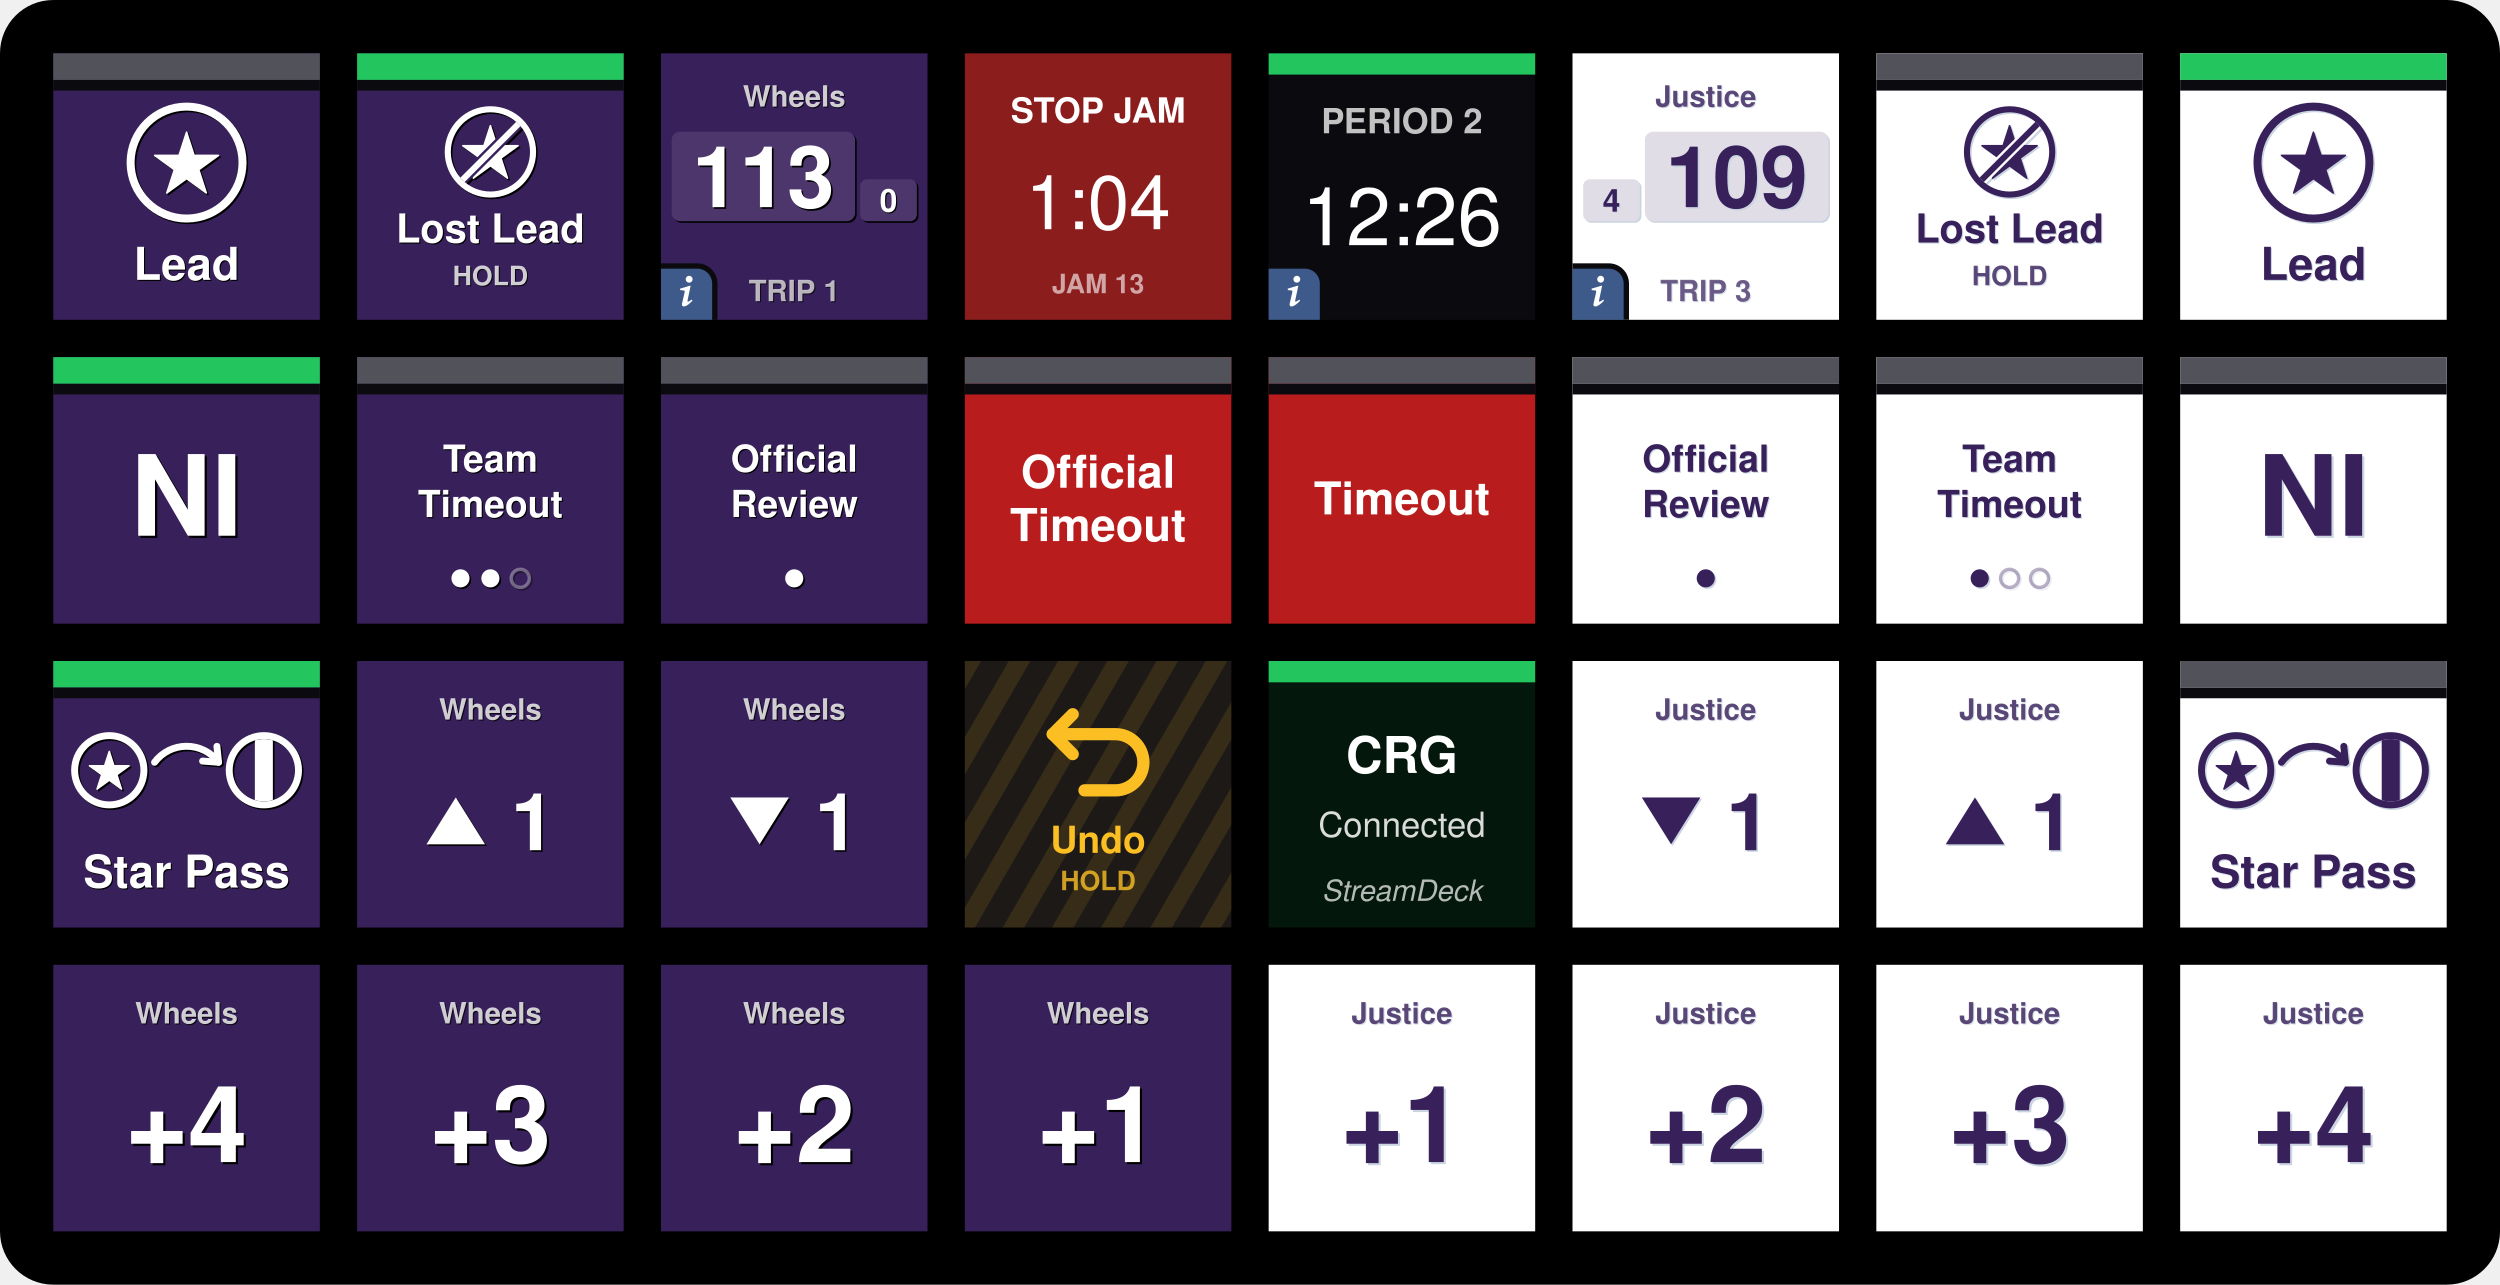
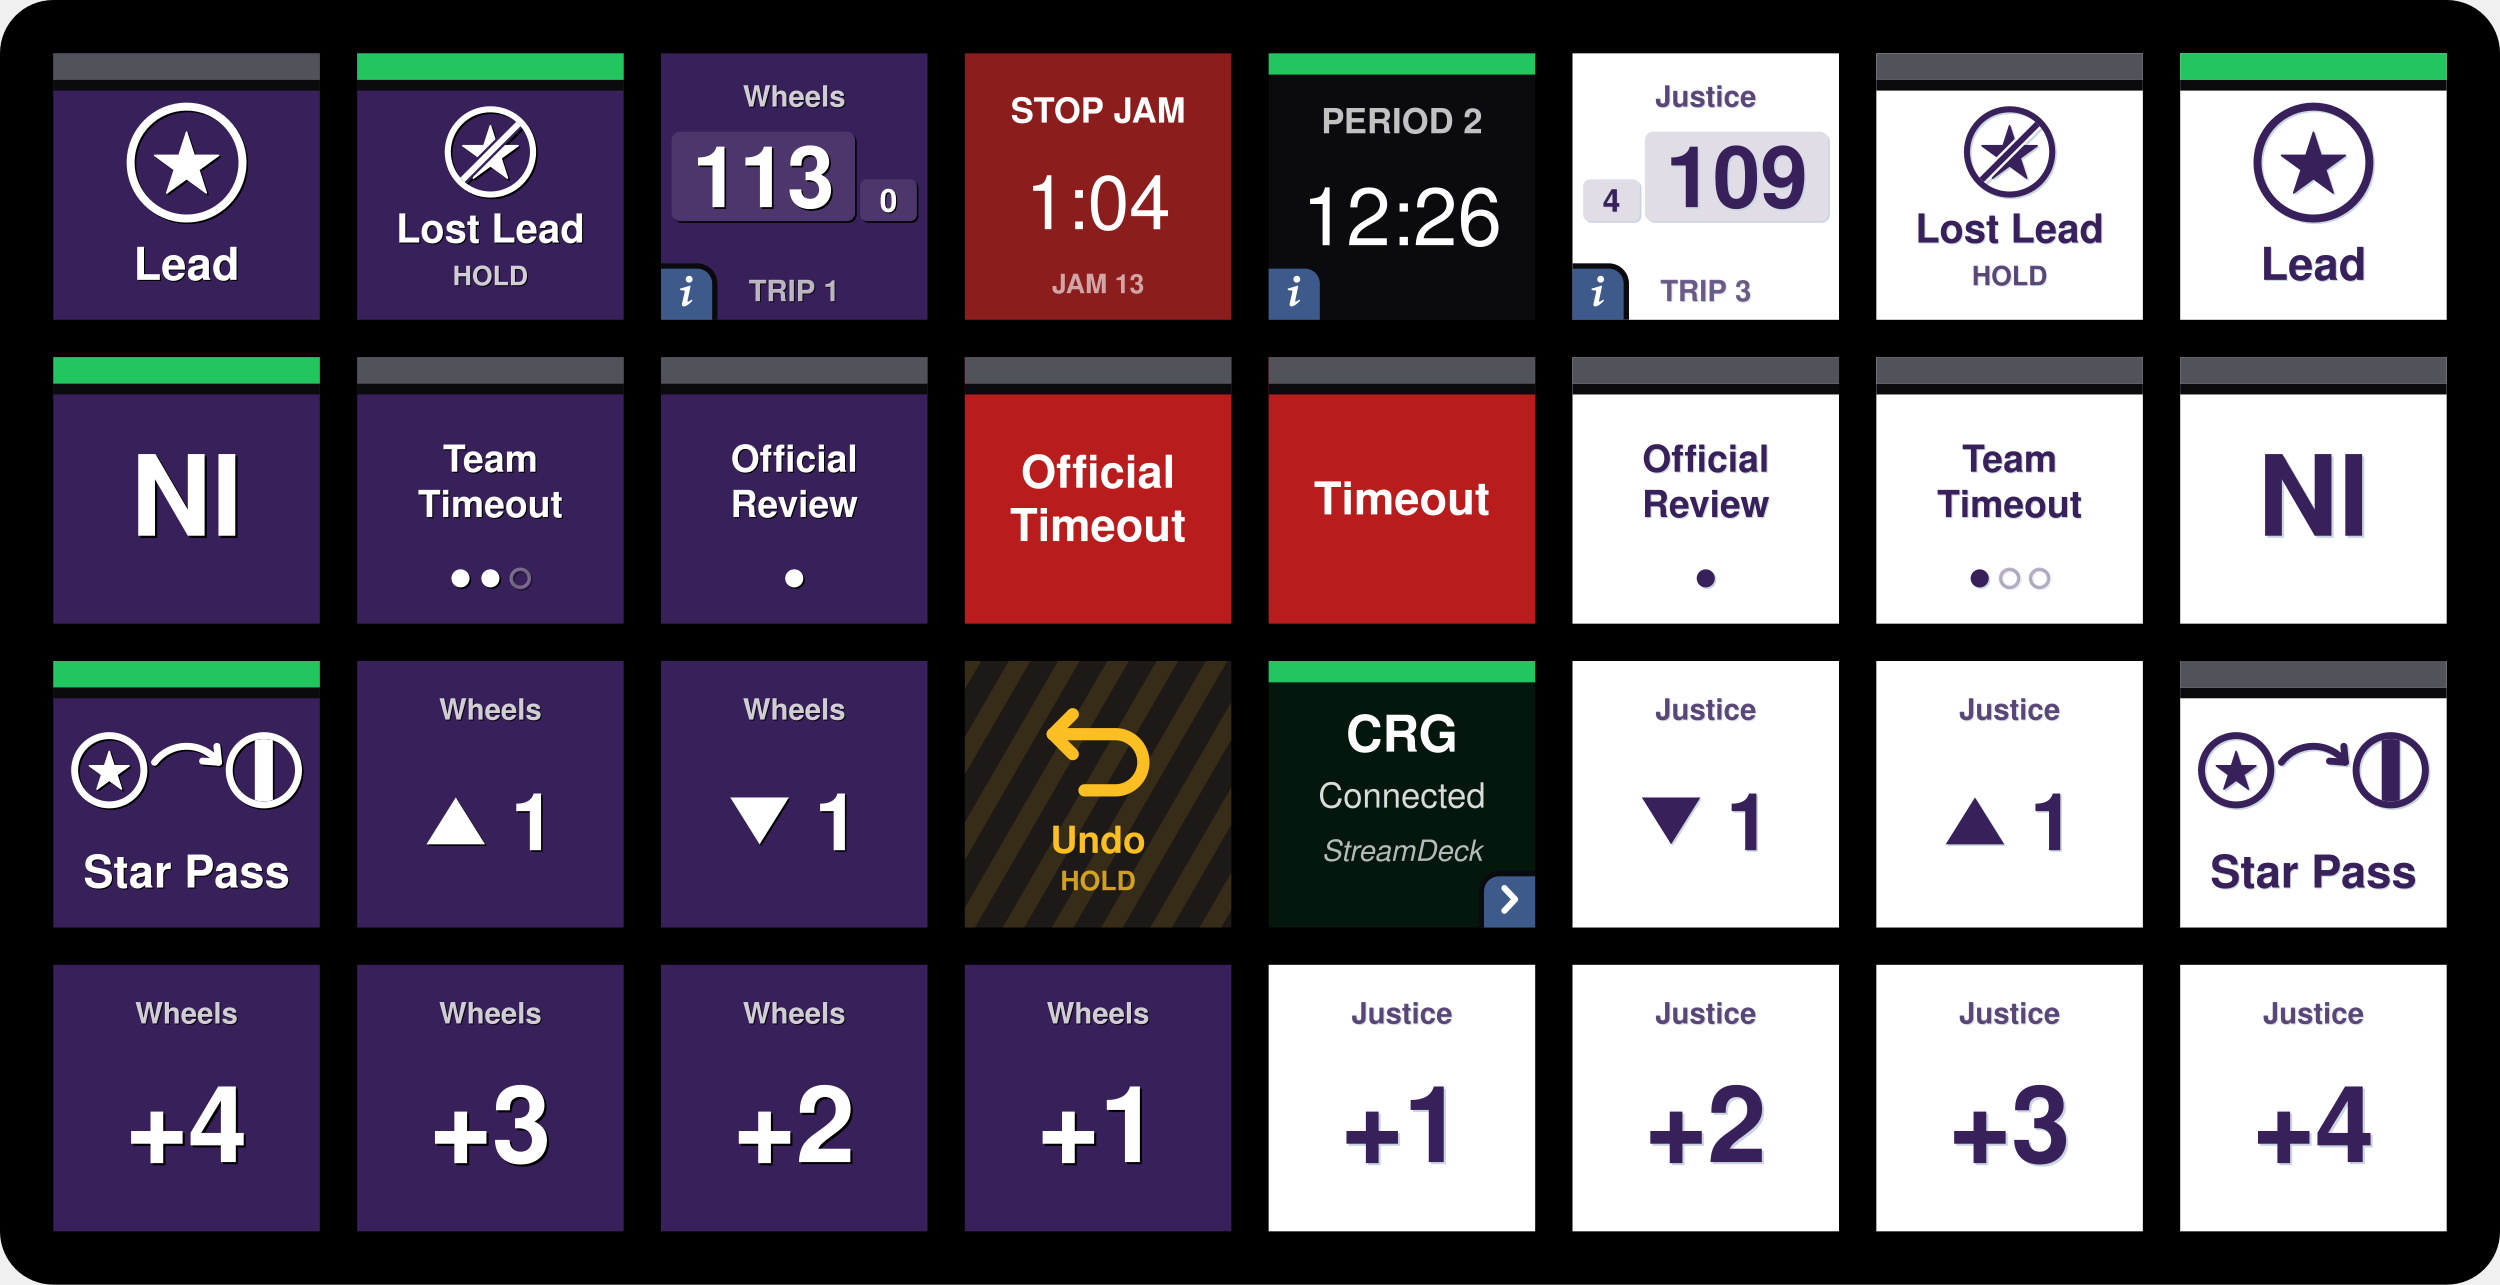
<svg xmlns="http://www.w3.org/2000/svg" viewBox="0 0 938 482" width="938" height="482" role="img" aria-label="A Stream Deck XL running the plugin's keys during a jam">
  <rect width="938" height="482" rx="20" fill="#000000" />
  <svg x="20" y="20" width="100" height="100" viewBox="0 0 100 100">
    <rect width="100" height="100" rx="10" fill="#000000" />
    <g clip-path="inset(0 round 10px)">
      <rect width="100" height="100" fill="#38205b" />
      <g transform="translate(0 3)">
        <g transform="translate(0.6 0.6)">
          <circle cx="50" cy="38" r="21" fill="none" stroke="#000000" stroke-width="3" />
          <polygon points="50,26.6 52.83,35.31 61.98,35.31 54.58,40.69 57.41,49.4 50,44.02 42.59,49.4 45.42,40.69 38.02,35.31 47.17,35.31" fill="#000000" stroke="#000000" stroke-width="0.6" stroke-linejoin="round" />
        </g>
        <circle cx="50" cy="38" r="21" fill="none" stroke="#ffffff" stroke-width="3" />
        <polygon points="50,26.6 52.83,35.31 61.98,35.31 54.58,40.69 57.41,49.4 50,44.02 42.59,49.4 45.42,40.69 38.02,35.31 47.17,35.31" fill="#ffffff" stroke="#ffffff" stroke-width="0.6" stroke-linejoin="round" />
        <text x="50.4" y="82.4" fill="#000000" font-family="'Helvetica Neue', Helvetica, Arial, sans-serif" font-size="17" font-weight="700" text-anchor="middle">Lead</text>
        <text x="50" y="82" fill="#ffffff" font-family="'Helvetica Neue', Helvetica, Arial, sans-serif" font-size="17" font-weight="700" text-anchor="middle">Lead</text>
      </g>
      <rect width="100" height="10" fill="#52525b" />
      <rect y="10" width="100" height="4" fill="#0b0b0f" />
    </g>
  </svg>
  <svg x="134" y="20" width="100" height="100" viewBox="0 0 100 100">
    <rect width="100" height="100" rx="10" fill="#000000" />
    <g clip-path="inset(0 round 10px)">
      <rect width="100" height="100" fill="#38205b" />
      <g transform="translate(0 3)">
        <g transform="translate(0.6 0.6)">
          <polygon points="50,24.16 52.44,31.68 60.35,31.68 53.95,36.32 56.4,43.84 50,39.2 43.6,43.84 46.05,36.32 39.65,31.68 47.56,31.68" fill="#000000" stroke="#000000" stroke-width="0.6" stroke-linejoin="round" />
          <line x1="39.49" y1="44.51" x2="60.51" y2="23.49" stroke="#000000" stroke-width="4.11" />
          <line x1="39.49" y1="44.51" x2="60.51" y2="23.49" stroke="#000000" stroke-width="2.29" />
          <circle cx="50" cy="34" r="16" fill="none" stroke="#000000" stroke-width="2.29" />
        </g>
        <polygon points="50,24.16 52.44,31.68 60.35,31.68 53.95,36.32 56.4,43.84 50,39.2 43.6,43.84 46.05,36.32 39.65,31.68 47.56,31.68" fill="#ffffff" stroke="#ffffff" stroke-width="0.6" stroke-linejoin="round" />
        <line x1="39.49" y1="44.51" x2="60.51" y2="23.49" stroke="#38205b" stroke-width="4.11" />
        <line x1="39.49" y1="44.51" x2="60.51" y2="23.49" stroke="#ffffff" stroke-width="2.29" />
        <circle cx="50" cy="34" r="16" fill="none" stroke="#ffffff" stroke-width="2.29" />
        <text x="50.4" y="68.4" fill="#000000" font-family="'Helvetica Neue', Helvetica, Arial, sans-serif" font-size="15" font-weight="700" text-anchor="middle">Lost Lead</text>
        <text x="50" y="68" fill="#ffffff" font-family="'Helvetica Neue', Helvetica, Arial, sans-serif" font-size="15" font-weight="700" text-anchor="middle">Lost Lead</text>
        <text x="50.4" y="84.4" fill="#000000" font-family="'Helvetica Neue', Helvetica, Arial, sans-serif" font-size="10" font-weight="700" text-anchor="middle" opacity="0.8">HOLD</text>
        <text x="50" y="84" fill="#ffffff" font-family="'Helvetica Neue', Helvetica, Arial, sans-serif" font-size="10" font-weight="700" text-anchor="middle" opacity="0.8">HOLD</text>
      </g>
      <rect width="100" height="10" fill="#22c55e" />
      <rect y="10" width="100" height="4" fill="#0b0b0f" />
    </g>
  </svg>
  <svg x="248" y="20" width="100" height="100" viewBox="0 0 100 100">
    <rect width="100" height="100" rx="10" fill="#000000" />
    <g clip-path="inset(0 round 10px)">
      <rect width="100" height="100" fill="#38205b" />
      <g transform="translate(0.6 0.6)">
        <rect x="4" y="29.4" width="68.83" height="33.6" rx="3.17" fill="#000000" />
      </g>
      <rect x="4" y="29.4" width="68.83" height="33.6" rx="3.17" fill="#4c366c" />
      <g transform="translate(0.6 0.6)">
        <rect x="74.73" y="47.29" width="21.27" height="15.71" rx="2.5" fill="#000000" />
      </g>
      <rect x="74.73" y="47.29" width="21.27" height="15.71" rx="2.5" fill="#4c366c" />
      <text x="50.4" y="20.4" fill="#000000" font-family="'Helvetica Neue', Helvetica, Arial, sans-serif" font-size="11" font-weight="700" text-anchor="middle" opacity="0.8">Wheels</text>
      <text x="50" y="20" fill="#ffffff" font-family="'Helvetica Neue', Helvetica, Arial, sans-serif" font-size="11" font-weight="700" text-anchor="middle" opacity="0.8">Wheels</text>
      <text x="39.05" y="58.36" fill="#000000" font-family="'Helvetica Neue', Helvetica, Arial, sans-serif" font-size="32" font-weight="700" text-anchor="middle">113</text>
      <text x="38.414" y="57.72" fill="#ffffff" font-family="'Helvetica Neue', Helvetica, Arial, sans-serif" font-size="32" font-weight="700" text-anchor="middle">113</text>
      <text x="85.77" y="59.83" fill="#000000" font-family="'Helvetica Neue', Helvetica, Arial, sans-serif" font-size="11.9" font-weight="700" text-anchor="middle">0</text>
      <text x="85.366" y="59.43" fill="#ffffff" font-family="'Helvetica Neue', Helvetica, Arial, sans-serif" font-size="11.9" font-weight="700" text-anchor="middle">0</text>
      <text x="50.4" y="93.4" fill="#000000" font-family="'Helvetica Neue', Helvetica, Arial, sans-serif" font-size="11" font-weight="700" text-anchor="middle" opacity="0.7">TRIP 1</text>
      <text x="50" y="93" fill="#ffffff" font-family="'Helvetica Neue', Helvetica, Arial, sans-serif" font-size="11" font-weight="700" text-anchor="middle" opacity="0.7">TRIP 1</text>
      <path d="M 0 78.8 H 13.6 A 7.6 7.6 0 0 1 21.2 86.4 V 100 H 0 Z" fill="#0b0b0f" />
      <path d="M 0 80.8 H 13.6 A 5.6 5.6 0 0 1 19.2 86.4 V 100 H 0 Z" fill="#3d5a8a" />
      <g transform="translate(7.15 83.45) scale(0.12)" fill="#ffffff">
        <circle cx="28.5" cy="11" r="10.8" />
        <path d="M 0.5 45 L 0 40.5 C 11 37.5 21 34 31 31 L 33 32 L 23.5 77 C 22.8 81 24.3 82.5 27 80.5 L 37.5 74.5 L 38.5 78.5 C 30 87 22 94.5 13.5 96 C 7.5 97 5 93 6 88 L 14.5 51 C 15.2 47 13 45.5 10 46 Z" />
      </g>
    </g>
  </svg>
  <svg x="362" y="20" width="100" height="100" viewBox="0 0 100 100">
    <rect width="100" height="100" rx="10" fill="#000000" />
    <g clip-path="inset(0 round 10px)">
      <rect width="100" height="100" fill="#8c1d1d" />
      <text x="50" y="26" fill="#ffffff" font-family="'Helvetica Neue', Helvetica, Arial, sans-serif" font-size="13" font-weight="700" text-anchor="middle">STOP JAM</text>
      <text x="50" y="66" fill="#ffffff" font-family="'Helvetica Neue', Helvetica, Arial, sans-serif" font-size="28" font-weight="400" text-anchor="middle">1:04</text>
      <text x="50" y="90" fill="#ffffff" font-family="'Helvetica Neue', Helvetica, Arial, sans-serif" font-size="10" font-weight="700" text-anchor="middle" opacity="0.6">JAM 13</text>
    </g>
  </svg>
  <svg x="476" y="20" width="100" height="100" viewBox="0 0 100 100">
    <rect width="100" height="100" rx="10" fill="#000000" />
    <g clip-path="inset(0 round 10px)">
      <rect width="100" height="100" fill="#0b0b0f" />
      <rect width="100" height="8" fill="#22c55e" />
      <text x="50" y="30" fill="#ffffff" font-family="'Helvetica Neue', Helvetica, Arial, sans-serif" font-size="13" font-weight="700" text-anchor="middle" opacity="0.75">PERIOD 2</text>
      <text x="50" y="72" fill="#ffffff" font-family="'Helvetica Neue', Helvetica, Arial, sans-serif" font-size="30" font-weight="400" text-anchor="middle">12:26</text>
      <path d="M 0 78.8 H 13.6 A 7.6 7.6 0 0 1 21.2 86.4 V 100 H 0 Z" fill="#0b0b0f" />
      <path d="M 0 80.8 H 13.6 A 5.6 5.6 0 0 1 19.2 86.4 V 100 H 0 Z" fill="#3d5a8a" />
      <g transform="translate(7.15 83.45) scale(0.12)" fill="#ffffff">
        <circle cx="28.5" cy="11" r="10.8" />
        <path d="M 0.5 45 L 0 40.5 C 11 37.5 21 34 31 31 L 33 32 L 23.5 77 C 22.8 81 24.3 82.5 27 80.5 L 37.5 74.5 L 38.5 78.5 C 30 87 22 94.5 13.5 96 C 7.5 97 5 93 6 88 L 14.5 51 C 15.2 47 13 45.5 10 46 Z" />
      </g>
    </g>
  </svg>
  <svg x="590" y="20" width="100" height="100" viewBox="0 0 100 100">
    <rect width="100" height="100" rx="10" fill="#000000" />
    <g clip-path="inset(0 round 10px)">
      <rect width="100" height="100" fill="#ffffff" />
      <g transform="translate(0.6 0.6)">
        <rect x="27.17" y="29.4" width="68.83" height="33.6" rx="3.17" fill="#cbd5e1" />
      </g>
      <rect x="27.17" y="29.4" width="68.83" height="33.6" rx="3.17" fill="#e0dde6" />
      <g transform="translate(0.6 0.6)">
        <rect x="4" y="47.29" width="21.27" height="15.71" rx="2.5" fill="#cbd5e1" />
      </g>
      <rect x="4" y="47.29" width="21.27" height="15.71" rx="2.5" fill="#e0dde6" />
      <text x="50.4" y="20.4" fill="#cbd5e1" font-family="'Helvetica Neue', Helvetica, Arial, sans-serif" font-size="11" font-weight="700" text-anchor="middle" opacity="0.8">Justice</text>
      <text x="50" y="20" fill="#38205b" font-family="'Helvetica Neue', Helvetica, Arial, sans-serif" font-size="11" font-weight="700" text-anchor="middle" opacity="0.8">Justice</text>
      <text x="62.23" y="58.36" fill="#cbd5e1" font-family="'Helvetica Neue', Helvetica, Arial, sans-serif" font-size="32" font-weight="700" text-anchor="middle">109</text>
      <text x="61.586" y="57.72" fill="#38205b" font-family="'Helvetica Neue', Helvetica, Arial, sans-serif" font-size="32" font-weight="700" text-anchor="middle">109</text>
      <text x="15.03" y="59.83" fill="#cbd5e1" font-family="'Helvetica Neue', Helvetica, Arial, sans-serif" font-size="11.9" font-weight="700" text-anchor="middle">4</text>
      <text x="14.634" y="59.43" fill="#38205b" font-family="'Helvetica Neue', Helvetica, Arial, sans-serif" font-size="11.9" font-weight="700" text-anchor="middle">4</text>
      <text x="50.4" y="93.4" fill="#cbd5e1" font-family="'Helvetica Neue', Helvetica, Arial, sans-serif" font-size="11" font-weight="700" text-anchor="middle" opacity="0.7">TRIP 3</text>
      <text x="50" y="93" fill="#38205b" font-family="'Helvetica Neue', Helvetica, Arial, sans-serif" font-size="11" font-weight="700" text-anchor="middle" opacity="0.7">TRIP 3</text>
      <path d="M 0 78.8 H 13.6 A 7.6 7.6 0 0 1 21.2 86.4 V 100 H 0 Z" fill="#0b0b0f" />
      <path d="M 0 80.8 H 13.6 A 5.6 5.6 0 0 1 19.2 86.4 V 100 H 0 Z" fill="#3d5a8a" />
      <g transform="translate(7.15 83.45) scale(0.12)" fill="#ffffff">
        <circle cx="28.5" cy="11" r="10.8" />
        <path d="M 0.5 45 L 0 40.5 C 11 37.5 21 34 31 31 L 33 32 L 23.5 77 C 22.8 81 24.3 82.5 27 80.5 L 37.5 74.5 L 38.5 78.5 C 30 87 22 94.5 13.5 96 C 7.5 97 5 93 6 88 L 14.5 51 C 15.2 47 13 45.5 10 46 Z" />
      </g>
    </g>
  </svg>
  <svg x="704" y="20" width="100" height="100" viewBox="0 0 100 100">
    <rect width="100" height="100" rx="10" fill="#000000" />
    <g clip-path="inset(0 round 10px)">
      <rect width="100" height="100" fill="#ffffff" />
      <g transform="translate(0 3)">
        <g transform="translate(0.6 0.6)">
          <polygon points="50,24.16 52.44,31.68 60.35,31.68 53.95,36.32 56.4,43.84 50,39.2 43.6,43.84 46.05,36.32 39.65,31.68 47.56,31.68" fill="#cbd5e1" stroke="#cbd5e1" stroke-width="0.6" stroke-linejoin="round" />
          <line x1="39.49" y1="44.51" x2="60.51" y2="23.49" stroke="#cbd5e1" stroke-width="4.11" />
          <line x1="39.49" y1="44.51" x2="60.51" y2="23.49" stroke="#cbd5e1" stroke-width="2.29" />
          <circle cx="50" cy="34" r="16" fill="none" stroke="#cbd5e1" stroke-width="2.29" />
        </g>
        <polygon points="50,24.16 52.44,31.68 60.35,31.68 53.95,36.32 56.4,43.84 50,39.2 43.6,43.84 46.05,36.32 39.65,31.68 47.56,31.68" fill="#38205b" stroke="#38205b" stroke-width="0.6" stroke-linejoin="round" />
        <line x1="39.49" y1="44.51" x2="60.51" y2="23.49" stroke="#ffffff" stroke-width="4.11" />
        <line x1="39.49" y1="44.51" x2="60.51" y2="23.49" stroke="#38205b" stroke-width="2.29" />
        <circle cx="50" cy="34" r="16" fill="none" stroke="#38205b" stroke-width="2.29" />
        <text x="50.4" y="68.4" fill="#cbd5e1" font-family="'Helvetica Neue', Helvetica, Arial, sans-serif" font-size="15" font-weight="700" text-anchor="middle">Lost Lead</text>
        <text x="50" y="68" fill="#38205b" font-family="'Helvetica Neue', Helvetica, Arial, sans-serif" font-size="15" font-weight="700" text-anchor="middle">Lost Lead</text>
        <text x="50.4" y="84.4" fill="#cbd5e1" font-family="'Helvetica Neue', Helvetica, Arial, sans-serif" font-size="10" font-weight="700" text-anchor="middle" opacity="0.8">HOLD</text>
        <text x="50" y="84" fill="#38205b" font-family="'Helvetica Neue', Helvetica, Arial, sans-serif" font-size="10" font-weight="700" text-anchor="middle" opacity="0.8">HOLD</text>
      </g>
      <rect width="100" height="10" fill="#52525b" />
      <rect y="10" width="100" height="4" fill="#0b0b0f" />
    </g>
  </svg>
  <svg x="818" y="20" width="100" height="100" viewBox="0 0 100 100">
    <rect width="100" height="100" rx="10" fill="#000000" />
    <g clip-path="inset(0 round 10px)">
      <rect width="100" height="100" fill="#ffffff" />
      <g transform="translate(0 3)">
        <g transform="translate(0.6 0.6)">
          <circle cx="50" cy="38" r="21" fill="none" stroke="#cbd5e1" stroke-width="3" />
          <polygon points="50,26.6 52.83,35.31 61.98,35.31 54.58,40.69 57.41,49.4 50,44.02 42.59,49.4 45.42,40.69 38.02,35.31 47.17,35.31" fill="#cbd5e1" stroke="#cbd5e1" stroke-width="0.6" stroke-linejoin="round" />
        </g>
        <circle cx="50" cy="38" r="21" fill="none" stroke="#38205b" stroke-width="3" />
        <polygon points="50,26.6 52.83,35.31 61.98,35.31 54.58,40.69 57.41,49.4 50,44.02 42.59,49.4 45.42,40.69 38.02,35.31 47.17,35.31" fill="#38205b" stroke="#38205b" stroke-width="0.6" stroke-linejoin="round" />
        <text x="50.4" y="82.4" fill="#cbd5e1" font-family="'Helvetica Neue', Helvetica, Arial, sans-serif" font-size="17" font-weight="700" text-anchor="middle">Lead</text>
        <text x="50" y="82" fill="#38205b" font-family="'Helvetica Neue', Helvetica, Arial, sans-serif" font-size="17" font-weight="700" text-anchor="middle">Lead</text>
      </g>
      <rect width="100" height="10" fill="#22c55e" />
      <rect y="10" width="100" height="4" fill="#0b0b0f" />
    </g>
  </svg>
  <svg x="20" y="134" width="100" height="100" viewBox="0 0 100 100">
    <rect width="100" height="100" rx="10" fill="#000000" />
    <g clip-path="inset(0 round 10px)">
      <rect width="100" height="100" fill="#38205b" />
      <g transform="translate(0 3)">
        <text x="50.84" y="64.84" fill="#000000" font-family="'Helvetica Neue', Helvetica, Arial, sans-serif" font-size="42" font-weight="700" text-anchor="middle">NI</text>
        <text x="50" y="64" fill="#ffffff" font-family="'Helvetica Neue', Helvetica, Arial, sans-serif" font-size="42" font-weight="700" text-anchor="middle">NI</text>
      </g>
      <rect width="100" height="10" fill="#22c55e" />
      <rect y="10" width="100" height="4" fill="#0b0b0f" />
    </g>
  </svg>
  <svg x="134" y="134" width="100" height="100" viewBox="0 0 100 100">
    <rect width="100" height="100" rx="10" fill="#000000" />
    <g clip-path="inset(0 round 10px)">
      <rect width="100" height="100" fill="#38205b" />
      <g transform="translate(0 3)">
        <g transform="translate(0.6 0.6)">
          <circle cx="38.78" cy="80" r="3.4" fill="#000000" />
          <circle cx="50" cy="80" r="3.4" fill="#000000" />
          <circle cx="61.22" cy="80" r="3.4" fill="none" stroke="#000000" stroke-width="1.3" opacity="0.35" />
        </g>
        <circle cx="38.78" cy="80" r="3.4" fill="#ffffff" />
        <circle cx="50" cy="80" r="3.4" fill="#ffffff" />
        <circle cx="61.22" cy="80" r="3.4" fill="none" stroke="#ffffff" stroke-width="1.3" opacity="0.35" />
        <text x="50.4" y="40.4" fill="#000000" font-family="'Helvetica Neue', Helvetica, Arial, sans-serif" font-size="14" font-weight="700" text-anchor="middle">Team</text>
        <text x="50" y="40" fill="#ffffff" font-family="'Helvetica Neue', Helvetica, Arial, sans-serif" font-size="14" font-weight="700" text-anchor="middle">Team</text>
        <text x="50.4" y="57.4" fill="#000000" font-family="'Helvetica Neue', Helvetica, Arial, sans-serif" font-size="14" font-weight="700" text-anchor="middle">Timeout</text>
        <text x="50" y="57" fill="#ffffff" font-family="'Helvetica Neue', Helvetica, Arial, sans-serif" font-size="14" font-weight="700" text-anchor="middle">Timeout</text>
      </g>
      <rect width="100" height="10" fill="#52525b" />
      <rect y="10" width="100" height="4" fill="#0b0b0f" />
    </g>
  </svg>
  <svg x="248" y="134" width="100" height="100" viewBox="0 0 100 100">
    <rect width="100" height="100" rx="10" fill="#000000" />
    <g clip-path="inset(0 round 10px)">
      <rect width="100" height="100" fill="#38205b" />
      <g transform="translate(0 3)">
        <g transform="translate(0.6 0.6)">
          <circle cx="50" cy="80" r="3.4" fill="#000000" />
        </g>
        <circle cx="50" cy="80" r="3.4" fill="#ffffff" />
        <text x="50.4" y="40.4" fill="#000000" font-family="'Helvetica Neue', Helvetica, Arial, sans-serif" font-size="14" font-weight="700" text-anchor="middle">Official</text>
        <text x="50" y="40" fill="#ffffff" font-family="'Helvetica Neue', Helvetica, Arial, sans-serif" font-size="14" font-weight="700" text-anchor="middle">Official</text>
        <text x="50.4" y="57.4" fill="#000000" font-family="'Helvetica Neue', Helvetica, Arial, sans-serif" font-size="14" font-weight="700" text-anchor="middle">Review</text>
        <text x="50" y="57" fill="#ffffff" font-family="'Helvetica Neue', Helvetica, Arial, sans-serif" font-size="14" font-weight="700" text-anchor="middle">Review</text>
      </g>
      <rect width="100" height="10" fill="#52525b" />
      <rect y="10" width="100" height="4" fill="#0b0b0f" />
    </g>
  </svg>
  <svg x="362" y="134" width="100" height="100" viewBox="0 0 100 100">
    <rect width="100" height="100" rx="10" fill="#000000" />
    <g clip-path="inset(0 round 10px)">
      <rect width="100" height="100" fill="#b91c1c" />
      <g transform="translate(0 3)">
        <text x="50" y="46" fill="#ffffff" font-family="'Helvetica Neue', Helvetica, Arial, sans-serif" font-size="17" font-weight="700" text-anchor="middle">Official</text>
        <text x="50" y="66" fill="#ffffff" font-family="'Helvetica Neue', Helvetica, Arial, sans-serif" font-size="17" font-weight="700" text-anchor="middle">Timeout</text>
      </g>
      <rect width="100" height="10" fill="#52525b" />
      <rect y="10" width="100" height="4" fill="#0b0b0f" />
    </g>
  </svg>
  <svg x="476" y="134" width="100" height="100" viewBox="0 0 100 100">
    <rect width="100" height="100" rx="10" fill="#000000" />
    <g clip-path="inset(0 round 10px)">
      <rect width="100" height="100" fill="#b91c1c" />
      <g transform="translate(0 3)">
        <text x="50" y="56" fill="#ffffff" font-family="'Helvetica Neue', Helvetica, Arial, sans-serif" font-size="17" font-weight="700" text-anchor="middle">Timeout</text>
      </g>
      <rect width="100" height="10" fill="#52525b" />
      <rect y="10" width="100" height="4" fill="#0b0b0f" />
    </g>
  </svg>
  <svg x="590" y="134" width="100" height="100" viewBox="0 0 100 100">
    <rect width="100" height="100" rx="10" fill="#000000" />
    <g clip-path="inset(0 round 10px)">
      <rect width="100" height="100" fill="#ffffff" />
      <g transform="translate(0 3)">
        <g transform="translate(0.6 0.6)">
          <circle cx="50" cy="80" r="3.4" fill="#cbd5e1" />
        </g>
        <circle cx="50" cy="80" r="3.4" fill="#38205b" />
        <text x="50.4" y="40.4" fill="#cbd5e1" font-family="'Helvetica Neue', Helvetica, Arial, sans-serif" font-size="14" font-weight="700" text-anchor="middle">Official</text>
        <text x="50" y="40" fill="#38205b" font-family="'Helvetica Neue', Helvetica, Arial, sans-serif" font-size="14" font-weight="700" text-anchor="middle">Official</text>
        <text x="50.4" y="57.4" fill="#cbd5e1" font-family="'Helvetica Neue', Helvetica, Arial, sans-serif" font-size="14" font-weight="700" text-anchor="middle">Review</text>
        <text x="50" y="57" fill="#38205b" font-family="'Helvetica Neue', Helvetica, Arial, sans-serif" font-size="14" font-weight="700" text-anchor="middle">Review</text>
      </g>
      <rect width="100" height="10" fill="#52525b" />
      <rect y="10" width="100" height="4" fill="#0b0b0f" />
    </g>
  </svg>
  <svg x="704" y="134" width="100" height="100" viewBox="0 0 100 100">
    <rect width="100" height="100" rx="10" fill="#000000" />
    <g clip-path="inset(0 round 10px)">
      <rect width="100" height="100" fill="#ffffff" />
      <g transform="translate(0 3)">
        <g transform="translate(0.6 0.6)">
          <circle cx="38.78" cy="80" r="3.4" fill="#cbd5e1" />
          <circle cx="50" cy="80" r="3.4" fill="none" stroke="#cbd5e1" stroke-width="1.3" opacity="0.35" />
          <circle cx="61.22" cy="80" r="3.4" fill="none" stroke="#cbd5e1" stroke-width="1.3" opacity="0.35" />
        </g>
        <circle cx="38.78" cy="80" r="3.4" fill="#38205b" />
        <circle cx="50" cy="80" r="3.4" fill="none" stroke="#38205b" stroke-width="1.3" opacity="0.35" />
        <circle cx="61.22" cy="80" r="3.4" fill="none" stroke="#38205b" stroke-width="1.3" opacity="0.35" />
        <text x="50.4" y="40.4" fill="#cbd5e1" font-family="'Helvetica Neue', Helvetica, Arial, sans-serif" font-size="14" font-weight="700" text-anchor="middle">Team</text>
        <text x="50" y="40" fill="#38205b" font-family="'Helvetica Neue', Helvetica, Arial, sans-serif" font-size="14" font-weight="700" text-anchor="middle">Team</text>
        <text x="50.4" y="57.4" fill="#cbd5e1" font-family="'Helvetica Neue', Helvetica, Arial, sans-serif" font-size="14" font-weight="700" text-anchor="middle">Timeout</text>
        <text x="50" y="57" fill="#38205b" font-family="'Helvetica Neue', Helvetica, Arial, sans-serif" font-size="14" font-weight="700" text-anchor="middle">Timeout</text>
      </g>
      <rect width="100" height="10" fill="#52525b" />
      <rect y="10" width="100" height="4" fill="#0b0b0f" />
    </g>
  </svg>
  <svg x="818" y="134" width="100" height="100" viewBox="0 0 100 100">
    <rect width="100" height="100" rx="10" fill="#000000" />
    <g clip-path="inset(0 round 10px)">
      <rect width="100" height="100" fill="#ffffff" />
      <g transform="translate(0 3)">
        <text x="50.84" y="64.84" fill="#cbd5e1" font-family="'Helvetica Neue', Helvetica, Arial, sans-serif" font-size="42" font-weight="700" text-anchor="middle">NI</text>
        <text x="50" y="64" fill="#38205b" font-family="'Helvetica Neue', Helvetica, Arial, sans-serif" font-size="42" font-weight="700" text-anchor="middle">NI</text>
      </g>
      <rect width="100" height="10" fill="#52525b" />
      <rect y="10" width="100" height="4" fill="#0b0b0f" />
    </g>
  </svg>
  <svg x="20" y="248" width="100" height="100" viewBox="0 0 100 100">
    <rect width="100" height="100" rx="10" fill="#000000" />
    <g clip-path="inset(0 round 10px)">
      <rect width="100" height="100" fill="#38205b" />
      <g transform="translate(0 3)">
        <g transform="translate(0.6 0.6)">
          <circle cx="21" cy="38" r="13" fill="none" stroke="#000000" stroke-width="2.6" />
          <polygon points="21,30.94 22.75,36.33 28.42,36.33 23.83,39.67 25.58,45.06 21,41.72 16.42,45.06 18.17,39.67 13.58,36.33 19.25,36.33" fill="#000000" stroke="#000000" stroke-width="0.6" stroke-linejoin="round" />
          <path d="M 38 35 A 15 15 0 0 1 62 35" fill="none" stroke="#000000" stroke-width="2.6" stroke-linecap="round" />
          <path d="M 61.39,29.03 L 62 35 L 56.02,34.56" fill="none" stroke="#000000" stroke-width="2.6" stroke-linecap="round" stroke-linejoin="round" />
          <path d="M 75.62 26.8 A 11.7 11.7 0 0 1 82.38 26.8 L 82.38 49.2 A 11.7 11.7 0 0 1 75.62 49.2 Z" fill="#000000" />
          <circle cx="79" cy="38" r="13" fill="none" stroke="#000000" stroke-width="2.6" />
        </g>
        <circle cx="21" cy="38" r="13" fill="none" stroke="#ffffff" stroke-width="2.6" />
        <polygon points="21,30.94 22.75,36.33 28.42,36.33 23.83,39.67 25.58,45.06 21,41.72 16.42,45.06 18.17,39.67 13.58,36.33 19.25,36.33" fill="#ffffff" stroke="#ffffff" stroke-width="0.6" stroke-linejoin="round" />
        <path d="M 38 35 A 15 15 0 0 1 62 35" fill="none" stroke="#ffffff" stroke-width="2.6" stroke-linecap="round" />
        <path d="M 61.39,29.03 L 62 35 L 56.02,34.56" fill="none" stroke="#ffffff" stroke-width="2.6" stroke-linecap="round" stroke-linejoin="round" />
        <path d="M 75.62 26.8 A 11.7 11.7 0 0 1 82.38 26.8 L 82.38 49.2 A 11.7 11.7 0 0 1 75.62 49.2 Z" fill="#ffffff" />
        <circle cx="79" cy="38" r="13" fill="none" stroke="#ffffff" stroke-width="2.6" />
        <text x="50.4" y="82.4" fill="#000000" font-family="'Helvetica Neue', Helvetica, Arial, sans-serif" font-size="17" font-weight="700" text-anchor="middle">Star Pass</text>
        <text x="50" y="82" fill="#ffffff" font-family="'Helvetica Neue', Helvetica, Arial, sans-serif" font-size="17" font-weight="700" text-anchor="middle">Star Pass</text>
      </g>
      <rect width="100" height="10" fill="#22c55e" />
      <rect y="10" width="100" height="4" fill="#0b0b0f" />
    </g>
  </svg>
  <svg x="134" y="248" width="100" height="100" viewBox="0 0 100 100">
    <rect width="100" height="100" rx="10" fill="#000000" />
    <g clip-path="inset(0 round 10px)">
      <rect width="100" height="100" fill="#38205b" />
      <g transform="translate(0.6 0.6)">
        <polygon points="37,51.2 26,68.8 48,68.8" fill="#000000" />
      </g>
      <polygon points="37,51.2 26,68.8 48,68.8" fill="#ffffff" />
      <text x="50.4" y="22.4" fill="#000000" font-family="'Helvetica Neue', Helvetica, Arial, sans-serif" font-size="11" font-weight="700" text-anchor="middle" opacity="0.8">Wheels</text>
      <text x="50" y="22" fill="#ffffff" font-family="'Helvetica Neue', Helvetica, Arial, sans-serif" font-size="11" font-weight="700" text-anchor="middle" opacity="0.8">Wheels</text>
      <text x="66.6" y="71.6" fill="#000000" font-family="'Helvetica Neue', Helvetica, Arial, sans-serif" font-size="30" font-weight="700" text-anchor="middle">1</text>
      <text x="66" y="71" fill="#ffffff" font-family="'Helvetica Neue', Helvetica, Arial, sans-serif" font-size="30" font-weight="700" text-anchor="middle">1</text>
    </g>
  </svg>
  <svg x="248" y="248" width="100" height="100" viewBox="0 0 100 100">
    <rect width="100" height="100" rx="10" fill="#000000" />
    <g clip-path="inset(0 round 10px)">
      <rect width="100" height="100" fill="#38205b" />
      <g transform="translate(0.6 0.6)">
        <polygon points="37,68.8 26,51.2 48,51.2" fill="#000000" />
      </g>
      <polygon points="37,68.8 26,51.2 48,51.2" fill="#ffffff" />
      <text x="50.4" y="22.4" fill="#000000" font-family="'Helvetica Neue', Helvetica, Arial, sans-serif" font-size="11" font-weight="700" text-anchor="middle" opacity="0.8">Wheels</text>
      <text x="50" y="22" fill="#ffffff" font-family="'Helvetica Neue', Helvetica, Arial, sans-serif" font-size="11" font-weight="700" text-anchor="middle" opacity="0.8">Wheels</text>
      <text x="66.6" y="71.6" fill="#000000" font-family="'Helvetica Neue', Helvetica, Arial, sans-serif" font-size="30" font-weight="700" text-anchor="middle">1</text>
      <text x="66" y="71" fill="#ffffff" font-family="'Helvetica Neue', Helvetica, Arial, sans-serif" font-size="30" font-weight="700" text-anchor="middle">1</text>
    </g>
  </svg>
  <svg x="362" y="248" width="100" height="100" viewBox="0 0 100 100">
    <rect width="100" height="100" rx="10" fill="#000000" />
    <g clip-path="inset(0 round 10px)">
      <rect width="100" height="100" fill="#1c1917" />
      <rect x="-20" y="-20" width="7" height="150" fill="#fbbf24" opacity="0.12" transform="rotate(30 50 50)" />
      <rect x="-4" y="-20" width="7" height="150" fill="#fbbf24" opacity="0.12" transform="rotate(30 50 50)" />
      <rect x="12" y="-20" width="7" height="150" fill="#fbbf24" opacity="0.12" transform="rotate(30 50 50)" />
      <rect x="28" y="-20" width="7" height="150" fill="#fbbf24" opacity="0.12" transform="rotate(30 50 50)" />
      <rect x="44" y="-20" width="7" height="150" fill="#fbbf24" opacity="0.12" transform="rotate(30 50 50)" />
      <rect x="60" y="-20" width="7" height="150" fill="#fbbf24" opacity="0.12" transform="rotate(30 50 50)" />
      <rect x="76" y="-20" width="7" height="150" fill="#fbbf24" opacity="0.12" transform="rotate(30 50 50)" />
      <rect x="92" y="-20" width="7" height="150" fill="#fbbf24" opacity="0.12" transform="rotate(30 50 50)" />
      <rect x="108" y="-20" width="7" height="150" fill="#fbbf24" opacity="0.12" transform="rotate(30 50 50)" />
      <rect x="124" y="-20" width="7" height="150" fill="#fbbf24" opacity="0.12" transform="rotate(30 50 50)" />
      <path d="M 33 27.46 H 56.46 A 10.54 10.54 0 0 1 56.46 48.54 H 44.9" fill="none" stroke="#fbbf24" stroke-width="4.6" stroke-linecap="round" stroke-linejoin="round" />
      <path d="M 40.48 19.98 L 33 27.46 L 40.48 34.94" fill="none" stroke="#fbbf24" stroke-width="4.6" stroke-linecap="round" stroke-linejoin="round" />
      <text x="50" y="72" fill="#fbbf24" font-family="'Helvetica Neue', Helvetica, Arial, sans-serif" font-size="14" font-weight="700" text-anchor="middle">Undo</text>
      <text x="50" y="86" fill="#fbbf24" font-family="'Helvetica Neue', Helvetica, Arial, sans-serif" font-size="10" font-weight="700" text-anchor="middle" opacity="0.8">HOLD</text>
    </g>
  </svg>
  <svg x="476" y="248" width="100" height="100" viewBox="0 0 100 100">
    <rect width="100" height="100" rx="10" fill="#000000" />
    <g clip-path="inset(0 round 10px)">
      <rect width="100" height="100" fill="#04170c" />
      <rect width="100" height="8" fill="#22c55e" />
-       <text x="50" y="42" fill="#ffffff" font-family="'Helvetica Neue', Helvetica, Arial, sans-serif" font-size="19" font-weight="700" text-anchor="middle">CRG</text>
-       <text x="50" y="66" fill="#ffffff" font-family="'Helvetica Neue', Helvetica, Arial, sans-serif" font-size="13" font-weight="400" text-anchor="middle" opacity="0.85">Connected</text>
-       <text x="50" y="90" fill="#ffffff" font-family="'Helvetica Neue', Helvetica, Arial, sans-serif" font-size="11" font-weight="400" text-anchor="middle" font-style="italic" opacity="0.7">StreamDeck</text>
+       <text x="50" y="34" fill="#ffffff" font-family="'Helvetica Neue', Helvetica, Arial, sans-serif" font-size="19" font-weight="700" text-anchor="middle">CRG</text>
+       <text x="50" y="55" fill="#ffffff" font-family="'Helvetica Neue', Helvetica, Arial, sans-serif" font-size="13" font-weight="400" text-anchor="middle" opacity="0.85">Connected</text>
+       <text x="50" y="75" fill="#ffffff" font-family="'Helvetica Neue', Helvetica, Arial, sans-serif" font-size="11" font-weight="400" text-anchor="middle" font-style="italic" opacity="0.7">StreamDeck</text>
+       <g transform="translate(100 0) scale(-1 1)">
+         <path d="M 0 78.8 H 13.6 A 7.6 7.6 0 0 1 21.2 86.4 V 100 H 0 Z" fill="#0b0b0f" />
+         <path d="M 0 80.8 H 13.6 A 5.6 5.6 0 0 1 19.2 86.4 V 100 H 0 Z" fill="#3d5a8a" />
+       </g>
+       <path d="M 88.45 85.2 L 92.45 89.45 L 88.45 93.7" fill="none" stroke="#ffffff" stroke-width="2.3" stroke-linecap="round" stroke-linejoin="round" />
    </g>
  </svg>
  <svg x="590" y="248" width="100" height="100" viewBox="0 0 100 100">
    <rect width="100" height="100" rx="10" fill="#000000" />
    <g clip-path="inset(0 round 10px)">
      <rect width="100" height="100" fill="#ffffff" />
      <g transform="translate(0.6 0.6)">
        <polygon points="37,68.8 26,51.2 48,51.2" fill="#cbd5e1" />
      </g>
      <polygon points="37,68.8 26,51.2 48,51.2" fill="#38205b" />
      <text x="50.4" y="22.4" fill="#cbd5e1" font-family="'Helvetica Neue', Helvetica, Arial, sans-serif" font-size="11" font-weight="700" text-anchor="middle" opacity="0.8">Justice</text>
      <text x="50" y="22" fill="#38205b" font-family="'Helvetica Neue', Helvetica, Arial, sans-serif" font-size="11" font-weight="700" text-anchor="middle" opacity="0.8">Justice</text>
      <text x="66.6" y="71.6" fill="#cbd5e1" font-family="'Helvetica Neue', Helvetica, Arial, sans-serif" font-size="30" font-weight="700" text-anchor="middle">1</text>
      <text x="66" y="71" fill="#38205b" font-family="'Helvetica Neue', Helvetica, Arial, sans-serif" font-size="30" font-weight="700" text-anchor="middle">1</text>
    </g>
  </svg>
  <svg x="704" y="248" width="100" height="100" viewBox="0 0 100 100">
    <rect width="100" height="100" rx="10" fill="#000000" />
    <g clip-path="inset(0 round 10px)">
      <rect width="100" height="100" fill="#ffffff" />
      <g transform="translate(0.6 0.6)">
        <polygon points="37,51.2 26,68.8 48,68.8" fill="#cbd5e1" />
      </g>
      <polygon points="37,51.2 26,68.8 48,68.8" fill="#38205b" />
      <text x="50.4" y="22.4" fill="#cbd5e1" font-family="'Helvetica Neue', Helvetica, Arial, sans-serif" font-size="11" font-weight="700" text-anchor="middle" opacity="0.8">Justice</text>
      <text x="50" y="22" fill="#38205b" font-family="'Helvetica Neue', Helvetica, Arial, sans-serif" font-size="11" font-weight="700" text-anchor="middle" opacity="0.8">Justice</text>
      <text x="66.6" y="71.6" fill="#cbd5e1" font-family="'Helvetica Neue', Helvetica, Arial, sans-serif" font-size="30" font-weight="700" text-anchor="middle">1</text>
      <text x="66" y="71" fill="#38205b" font-family="'Helvetica Neue', Helvetica, Arial, sans-serif" font-size="30" font-weight="700" text-anchor="middle">1</text>
    </g>
  </svg>
  <svg x="818" y="248" width="100" height="100" viewBox="0 0 100 100">
    <rect width="100" height="100" rx="10" fill="#000000" />
    <g clip-path="inset(0 round 10px)">
      <rect width="100" height="100" fill="#ffffff" />
      <g transform="translate(0 3)">
        <g transform="translate(0.6 0.6)">
          <circle cx="21" cy="38" r="13" fill="none" stroke="#cbd5e1" stroke-width="2.6" />
          <polygon points="21,30.94 22.75,36.33 28.42,36.33 23.83,39.67 25.58,45.06 21,41.72 16.42,45.06 18.17,39.67 13.58,36.33 19.25,36.33" fill="#cbd5e1" stroke="#cbd5e1" stroke-width="0.6" stroke-linejoin="round" />
          <path d="M 38 35 A 15 15 0 0 1 62 35" fill="none" stroke="#cbd5e1" stroke-width="2.6" stroke-linecap="round" />
          <path d="M 61.39,29.03 L 62 35 L 56.02,34.56" fill="none" stroke="#cbd5e1" stroke-width="2.6" stroke-linecap="round" stroke-linejoin="round" />
          <path d="M 75.62 26.8 A 11.7 11.7 0 0 1 82.38 26.8 L 82.38 49.2 A 11.7 11.7 0 0 1 75.62 49.2 Z" fill="#cbd5e1" />
          <circle cx="79" cy="38" r="13" fill="none" stroke="#cbd5e1" stroke-width="2.6" />
        </g>
        <circle cx="21" cy="38" r="13" fill="none" stroke="#38205b" stroke-width="2.6" />
        <polygon points="21,30.94 22.75,36.33 28.42,36.33 23.83,39.67 25.58,45.06 21,41.72 16.42,45.06 18.17,39.67 13.58,36.33 19.25,36.33" fill="#38205b" stroke="#38205b" stroke-width="0.6" stroke-linejoin="round" />
        <path d="M 38 35 A 15 15 0 0 1 62 35" fill="none" stroke="#38205b" stroke-width="2.6" stroke-linecap="round" />
        <path d="M 61.39,29.03 L 62 35 L 56.02,34.56" fill="none" stroke="#38205b" stroke-width="2.6" stroke-linecap="round" stroke-linejoin="round" />
        <path d="M 75.62 26.8 A 11.7 11.7 0 0 1 82.38 26.8 L 82.38 49.2 A 11.7 11.7 0 0 1 75.62 49.2 Z" fill="#38205b" />
        <circle cx="79" cy="38" r="13" fill="none" stroke="#38205b" stroke-width="2.6" />
        <text x="50.4" y="82.4" fill="#cbd5e1" font-family="'Helvetica Neue', Helvetica, Arial, sans-serif" font-size="17" font-weight="700" text-anchor="middle">Star Pass</text>
        <text x="50" y="82" fill="#38205b" font-family="'Helvetica Neue', Helvetica, Arial, sans-serif" font-size="17" font-weight="700" text-anchor="middle">Star Pass</text>
      </g>
      <rect width="100" height="10" fill="#52525b" />
      <rect y="10" width="100" height="4" fill="#0b0b0f" />
    </g>
  </svg>
  <svg x="20" y="362" width="100" height="100" viewBox="0 0 100 100">
    <rect width="100" height="100" rx="10" fill="#000000" />
    <g clip-path="inset(0 round 10px)">
      <rect width="100" height="100" fill="#38205b" />
      <text x="50.4" y="22.4" fill="#000000" font-family="'Helvetica Neue', Helvetica, Arial, sans-serif" font-size="11" font-weight="700" text-anchor="middle" opacity="0.8">Wheels</text>
      <text x="50" y="22" fill="#ffffff" font-family="'Helvetica Neue', Helvetica, Arial, sans-serif" font-size="11" font-weight="700" text-anchor="middle" opacity="0.8">Wheels</text>
      <text x="50.8" y="74.8" fill="#000000" font-family="'Helvetica Neue', Helvetica, Arial, sans-serif" font-size="40" font-weight="700" text-anchor="middle">+4</text>
      <text x="50" y="74" fill="#ffffff" font-family="'Helvetica Neue', Helvetica, Arial, sans-serif" font-size="40" font-weight="700" text-anchor="middle">+4</text>
    </g>
  </svg>
  <svg x="134" y="362" width="100" height="100" viewBox="0 0 100 100">
    <rect width="100" height="100" rx="10" fill="#000000" />
    <g clip-path="inset(0 round 10px)">
      <rect width="100" height="100" fill="#38205b" />
      <text x="50.4" y="22.4" fill="#000000" font-family="'Helvetica Neue', Helvetica, Arial, sans-serif" font-size="11" font-weight="700" text-anchor="middle" opacity="0.8">Wheels</text>
      <text x="50" y="22" fill="#ffffff" font-family="'Helvetica Neue', Helvetica, Arial, sans-serif" font-size="11" font-weight="700" text-anchor="middle" opacity="0.8">Wheels</text>
      <text x="50.8" y="74.8" fill="#000000" font-family="'Helvetica Neue', Helvetica, Arial, sans-serif" font-size="40" font-weight="700" text-anchor="middle">+3</text>
      <text x="50" y="74" fill="#ffffff" font-family="'Helvetica Neue', Helvetica, Arial, sans-serif" font-size="40" font-weight="700" text-anchor="middle">+3</text>
    </g>
  </svg>
  <svg x="248" y="362" width="100" height="100" viewBox="0 0 100 100">
    <rect width="100" height="100" rx="10" fill="#000000" />
    <g clip-path="inset(0 round 10px)">
      <rect width="100" height="100" fill="#38205b" />
      <text x="50.4" y="22.4" fill="#000000" font-family="'Helvetica Neue', Helvetica, Arial, sans-serif" font-size="11" font-weight="700" text-anchor="middle" opacity="0.8">Wheels</text>
      <text x="50" y="22" fill="#ffffff" font-family="'Helvetica Neue', Helvetica, Arial, sans-serif" font-size="11" font-weight="700" text-anchor="middle" opacity="0.8">Wheels</text>
      <text x="50.8" y="74.8" fill="#000000" font-family="'Helvetica Neue', Helvetica, Arial, sans-serif" font-size="40" font-weight="700" text-anchor="middle">+2</text>
      <text x="50" y="74" fill="#ffffff" font-family="'Helvetica Neue', Helvetica, Arial, sans-serif" font-size="40" font-weight="700" text-anchor="middle">+2</text>
    </g>
  </svg>
  <svg x="362" y="362" width="100" height="100" viewBox="0 0 100 100">
    <rect width="100" height="100" rx="10" fill="#000000" />
    <g clip-path="inset(0 round 10px)">
      <rect width="100" height="100" fill="#38205b" />
      <text x="50.4" y="22.4" fill="#000000" font-family="'Helvetica Neue', Helvetica, Arial, sans-serif" font-size="11" font-weight="700" text-anchor="middle" opacity="0.8">Wheels</text>
      <text x="50" y="22" fill="#ffffff" font-family="'Helvetica Neue', Helvetica, Arial, sans-serif" font-size="11" font-weight="700" text-anchor="middle" opacity="0.8">Wheels</text>
      <text x="50.8" y="74.8" fill="#000000" font-family="'Helvetica Neue', Helvetica, Arial, sans-serif" font-size="40" font-weight="700" text-anchor="middle">+1</text>
      <text x="50" y="74" fill="#ffffff" font-family="'Helvetica Neue', Helvetica, Arial, sans-serif" font-size="40" font-weight="700" text-anchor="middle">+1</text>
    </g>
  </svg>
  <svg x="476" y="362" width="100" height="100" viewBox="0 0 100 100">
    <rect width="100" height="100" rx="10" fill="#000000" />
    <g clip-path="inset(0 round 10px)">
      <rect width="100" height="100" fill="#ffffff" />
      <text x="50.4" y="22.4" fill="#cbd5e1" font-family="'Helvetica Neue', Helvetica, Arial, sans-serif" font-size="11" font-weight="700" text-anchor="middle" opacity="0.8">Justice</text>
      <text x="50" y="22" fill="#38205b" font-family="'Helvetica Neue', Helvetica, Arial, sans-serif" font-size="11" font-weight="700" text-anchor="middle" opacity="0.8">Justice</text>
      <text x="50.8" y="74.8" fill="#cbd5e1" font-family="'Helvetica Neue', Helvetica, Arial, sans-serif" font-size="40" font-weight="700" text-anchor="middle">+1</text>
      <text x="50" y="74" fill="#38205b" font-family="'Helvetica Neue', Helvetica, Arial, sans-serif" font-size="40" font-weight="700" text-anchor="middle">+1</text>
    </g>
  </svg>
  <svg x="590" y="362" width="100" height="100" viewBox="0 0 100 100">
    <rect width="100" height="100" rx="10" fill="#000000" />
    <g clip-path="inset(0 round 10px)">
      <rect width="100" height="100" fill="#ffffff" />
      <text x="50.4" y="22.4" fill="#cbd5e1" font-family="'Helvetica Neue', Helvetica, Arial, sans-serif" font-size="11" font-weight="700" text-anchor="middle" opacity="0.8">Justice</text>
      <text x="50" y="22" fill="#38205b" font-family="'Helvetica Neue', Helvetica, Arial, sans-serif" font-size="11" font-weight="700" text-anchor="middle" opacity="0.8">Justice</text>
      <text x="50.8" y="74.8" fill="#cbd5e1" font-family="'Helvetica Neue', Helvetica, Arial, sans-serif" font-size="40" font-weight="700" text-anchor="middle">+2</text>
      <text x="50" y="74" fill="#38205b" font-family="'Helvetica Neue', Helvetica, Arial, sans-serif" font-size="40" font-weight="700" text-anchor="middle">+2</text>
    </g>
  </svg>
  <svg x="704" y="362" width="100" height="100" viewBox="0 0 100 100">
    <rect width="100" height="100" rx="10" fill="#000000" />
    <g clip-path="inset(0 round 10px)">
      <rect width="100" height="100" fill="#ffffff" />
      <text x="50.4" y="22.4" fill="#cbd5e1" font-family="'Helvetica Neue', Helvetica, Arial, sans-serif" font-size="11" font-weight="700" text-anchor="middle" opacity="0.8">Justice</text>
      <text x="50" y="22" fill="#38205b" font-family="'Helvetica Neue', Helvetica, Arial, sans-serif" font-size="11" font-weight="700" text-anchor="middle" opacity="0.8">Justice</text>
      <text x="50.8" y="74.8" fill="#cbd5e1" font-family="'Helvetica Neue', Helvetica, Arial, sans-serif" font-size="40" font-weight="700" text-anchor="middle">+3</text>
      <text x="50" y="74" fill="#38205b" font-family="'Helvetica Neue', Helvetica, Arial, sans-serif" font-size="40" font-weight="700" text-anchor="middle">+3</text>
    </g>
  </svg>
  <svg x="818" y="362" width="100" height="100" viewBox="0 0 100 100">
    <rect width="100" height="100" rx="10" fill="#000000" />
    <g clip-path="inset(0 round 10px)">
      <rect width="100" height="100" fill="#ffffff" />
      <text x="50.4" y="22.4" fill="#cbd5e1" font-family="'Helvetica Neue', Helvetica, Arial, sans-serif" font-size="11" font-weight="700" text-anchor="middle" opacity="0.8">Justice</text>
      <text x="50" y="22" fill="#38205b" font-family="'Helvetica Neue', Helvetica, Arial, sans-serif" font-size="11" font-weight="700" text-anchor="middle" opacity="0.8">Justice</text>
      <text x="50.8" y="74.8" fill="#cbd5e1" font-family="'Helvetica Neue', Helvetica, Arial, sans-serif" font-size="40" font-weight="700" text-anchor="middle">+4</text>
      <text x="50" y="74" fill="#38205b" font-family="'Helvetica Neue', Helvetica, Arial, sans-serif" font-size="40" font-weight="700" text-anchor="middle">+4</text>
    </g>
  </svg>
</svg>
